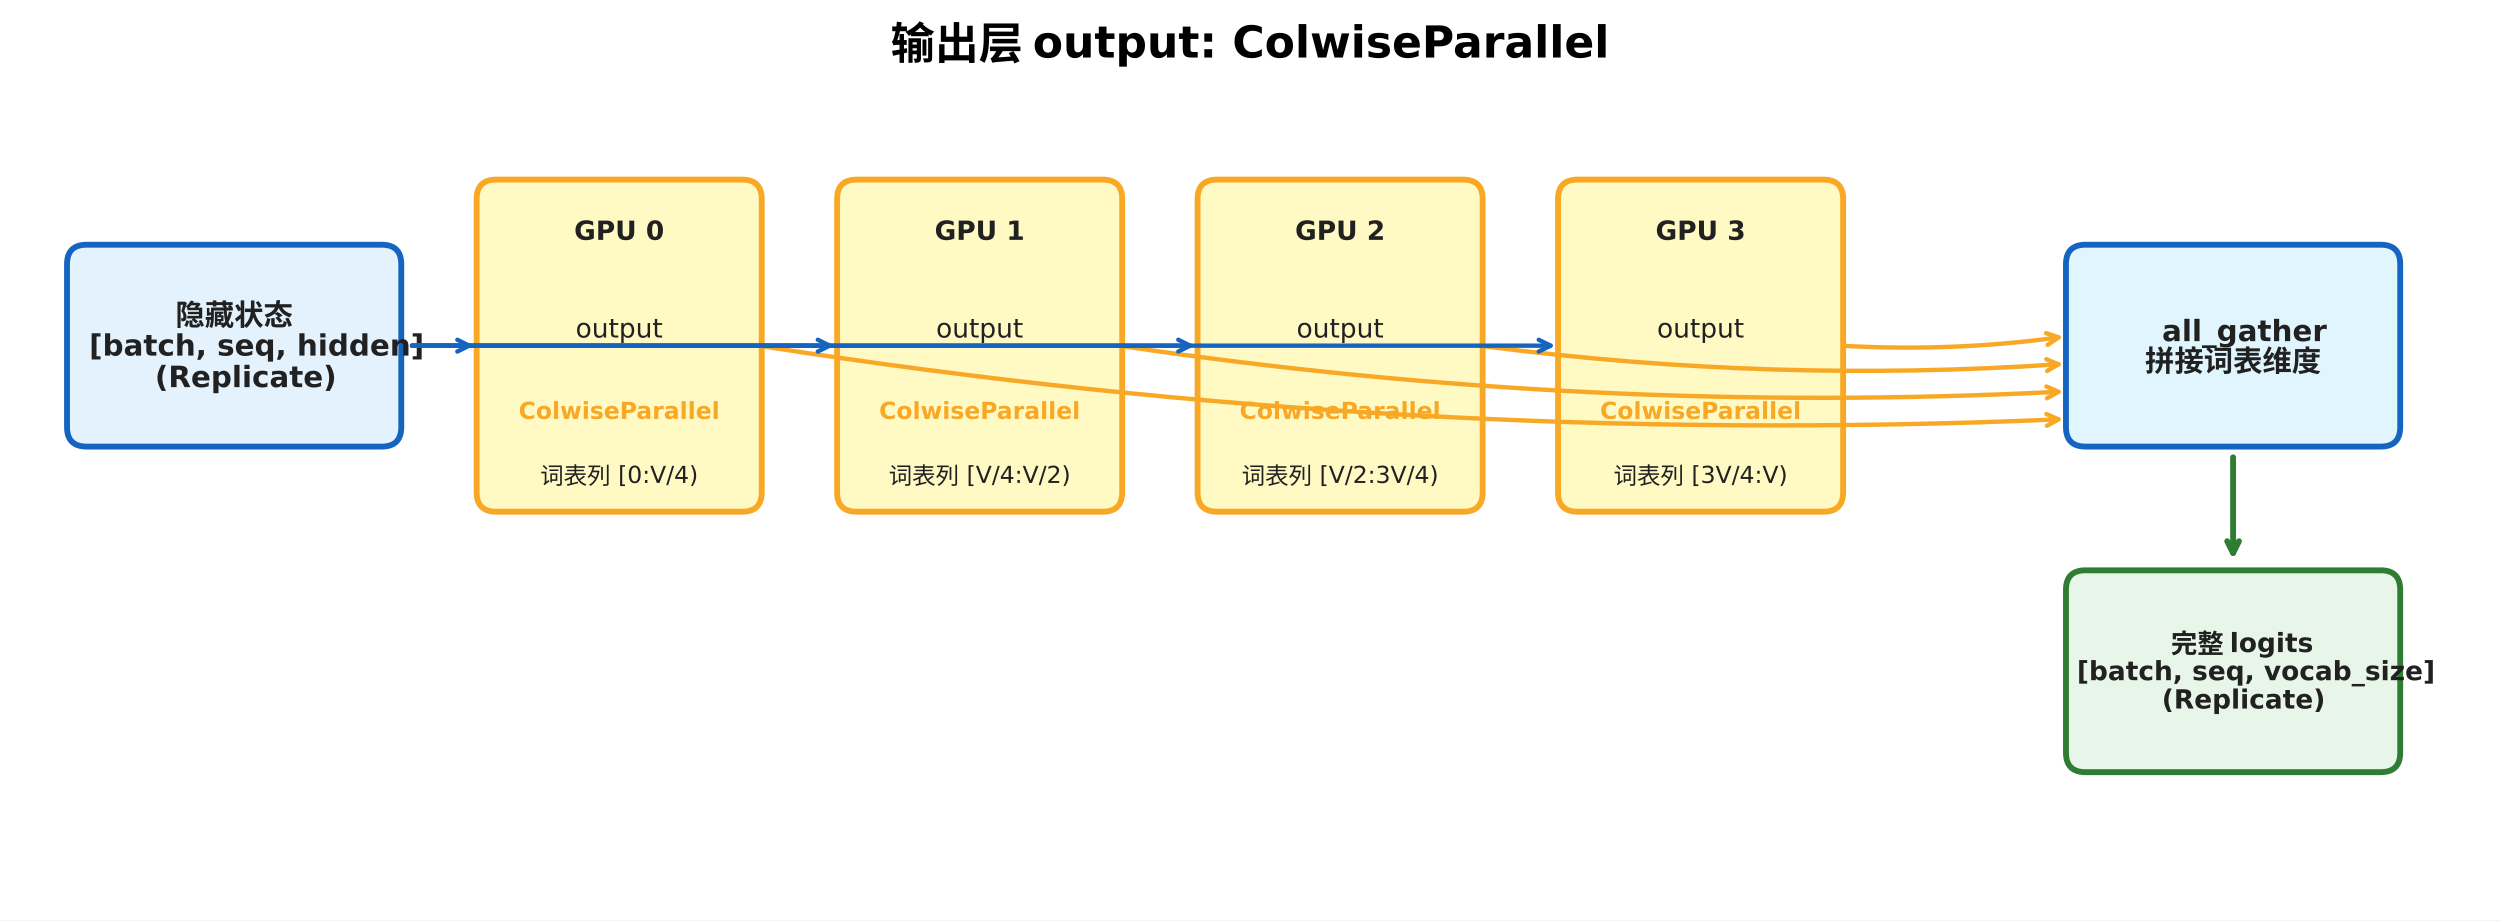
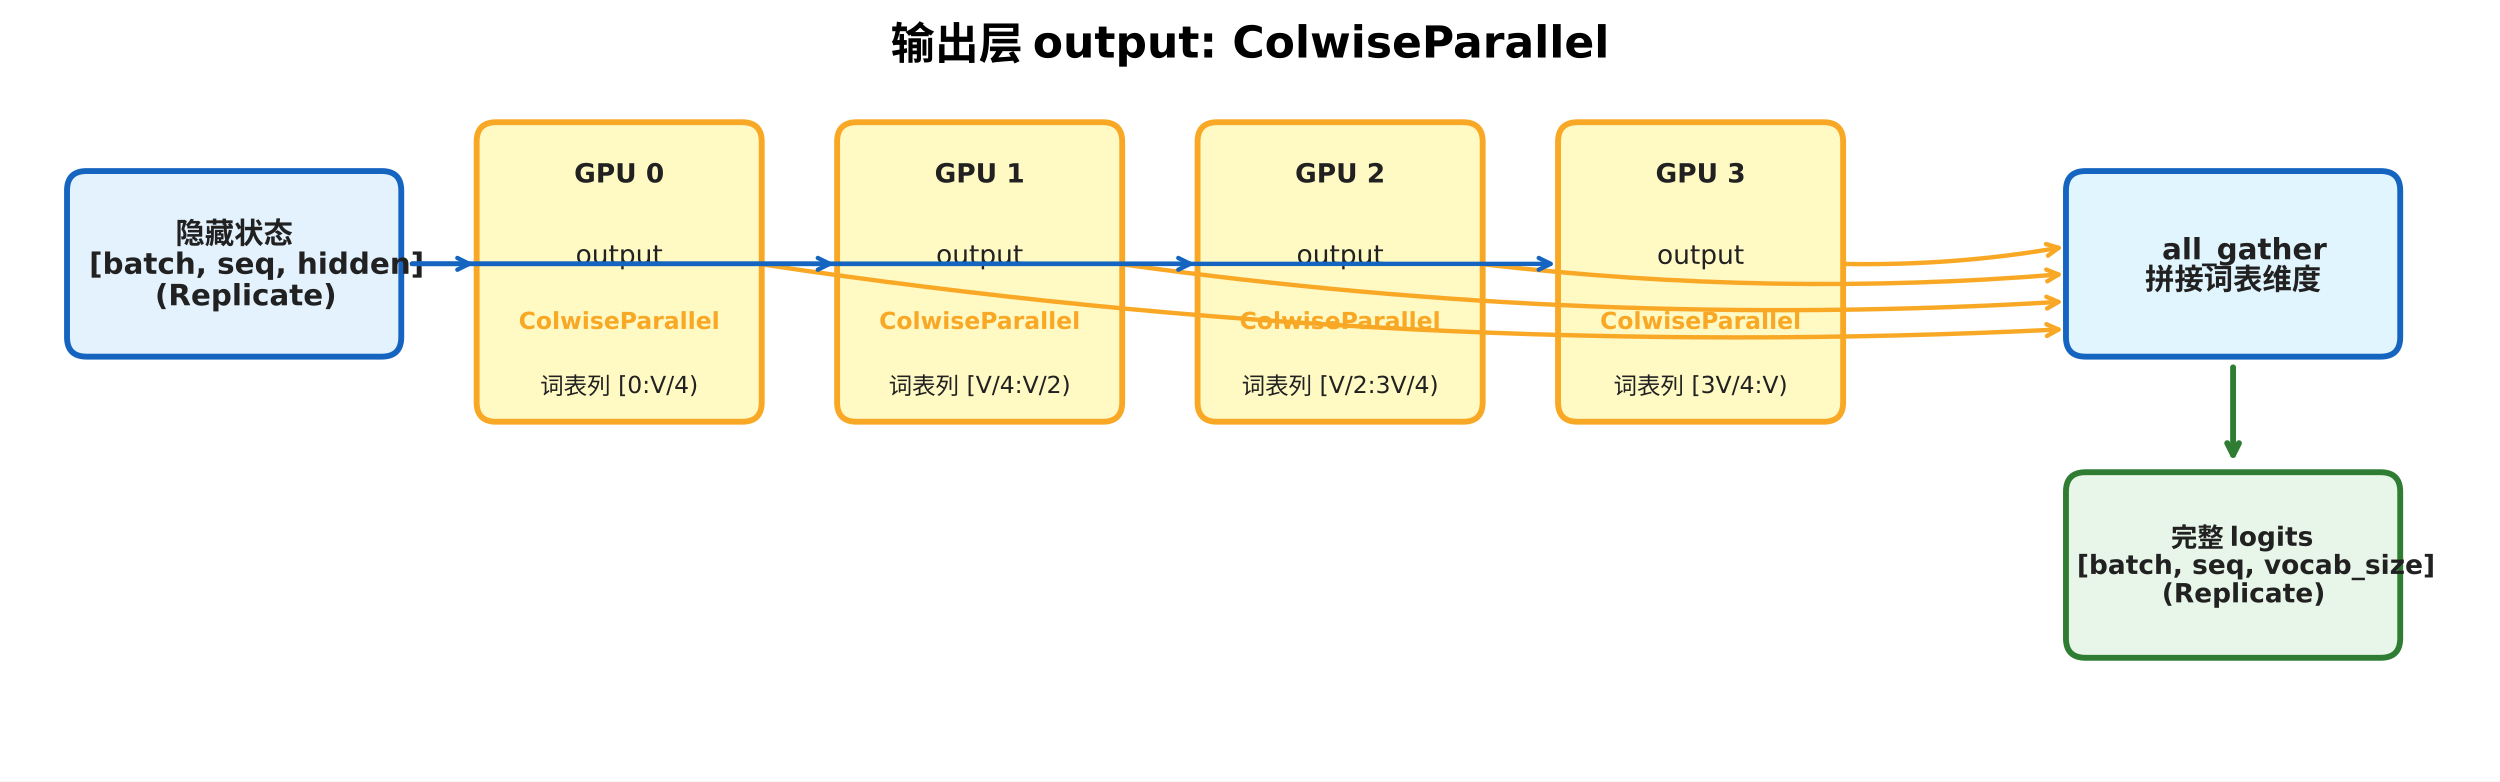
- <svg xmlns="http://www.w3.org/2000/svg" width="851.4pt" height="313.412pt" viewBox="0 0 851.4 313.412" version="1.1">
+ <svg xmlns="http://www.w3.org/2000/svg" width="851.4pt" height="266.148pt" viewBox="0 0 851.4 266.148" version="1.1">
  <defs>
    <style type="text/css">*{stroke-linejoin: round; stroke-linecap: butt}</style>
  </defs>
  <g id="figure_1">
    <g id="patch_1">
-       <path d="M 0 313.412  L 851.4 313.412  L 851.4 0  L 0 0  z " style="fill: #ffffff" />
+       <path d="M 0 266.148  L 851.4 266.148  L 851.4 0  L 0 0  z " style="fill: #ffffff" />
    </g>
    <g id="axes_1">
      <g id="patch_2">
-         <path d="M 29.52 152.089  L 129.96 152.089  Q 136.656 152.089 136.656 145.436  L 136.656 89.996  Q 136.656 83.343 129.96 83.343  L 29.52 83.343  Q 22.824 83.343 22.824 89.996  L 22.824 145.436  Q 22.824 152.089 29.52 152.089  z " clip-path="url(#pf99e35b6bd)" style="fill: #e3f2fd; stroke: #1565c0; stroke-width: 2; stroke-linejoin: miter" />
+         <path d="M 29.52 121.457  L 129.96 121.457  Q 136.656 121.457 136.656 114.804  L 136.656 64.908  Q 136.656 58.255 129.96 58.255  L 29.52 58.255  Q 22.824 58.255 22.824 64.908  L 22.824 114.804  Q 22.824 121.457 29.52 121.457  z " clip-path="url(#p95a9caacef)" style="fill: #e3f2fd; stroke: #1565c0; stroke-width: 2; stroke-linejoin: miter" />
      </g>
      <g id="patch_3">
-         <path d="M 169.02 174.265  L 252.72 174.265  Q 259.416 174.265 259.416 167.612  L 259.416 67.82  Q 259.416 61.167 252.72 61.167  L 169.02 61.167  Q 162.324 61.167 162.324 67.82  L 162.324 167.612  Q 162.324 174.265 169.02 174.265  z " clip-path="url(#pf99e35b6bd)" style="fill: #fff9c4; stroke: #f9a825; stroke-width: 2; stroke-linejoin: miter" />
+         <path d="M 169.02 143.633  L 252.72 143.633  Q 259.416 143.633 259.416 136.98  L 259.416 48.276  Q 259.416 41.623 252.72 41.623  L 169.02 41.623  Q 162.324 41.623 162.324 48.276  L 162.324 136.98  Q 162.324 143.633 169.02 143.633  z " clip-path="url(#p95a9caacef)" style="fill: #fff9c4; stroke: #f9a825; stroke-width: 2; stroke-linejoin: miter" />
      </g>
      <g id="patch_4">
-         <path d="M 291.78 174.265  L 375.48 174.265  Q 382.176 174.265 382.176 167.612  L 382.176 67.82  Q 382.176 61.167 375.48 61.167  L 291.78 61.167  Q 285.084 61.167 285.084 67.82  L 285.084 167.612  Q 285.084 174.265 291.78 174.265  z " clip-path="url(#pf99e35b6bd)" style="fill: #fff9c4; stroke: #f9a825; stroke-width: 2; stroke-linejoin: miter" />
+         <path d="M 291.78 143.633  L 375.48 143.633  Q 382.176 143.633 382.176 136.98  L 382.176 48.276  Q 382.176 41.623 375.48 41.623  L 291.78 41.623  Q 285.084 41.623 285.084 48.276  L 285.084 136.98  Q 285.084 143.633 291.78 143.633  z " clip-path="url(#p95a9caacef)" style="fill: #fff9c4; stroke: #f9a825; stroke-width: 2; stroke-linejoin: miter" />
      </g>
      <g id="patch_5">
-         <path d="M 414.54 174.265  L 498.24 174.265  Q 504.936 174.265 504.936 167.612  L 504.936 67.82  Q 504.936 61.167 498.24 61.167  L 414.54 61.167  Q 407.844 61.167 407.844 67.82  L 407.844 167.612  Q 407.844 174.265 414.54 174.265  z " clip-path="url(#pf99e35b6bd)" style="fill: #fff9c4; stroke: #f9a825; stroke-width: 2; stroke-linejoin: miter" />
+         <path d="M 414.54 143.633  L 498.24 143.633  Q 504.936 143.633 504.936 136.98  L 504.936 48.276  Q 504.936 41.623 498.24 41.623  L 414.54 41.623  Q 407.844 41.623 407.844 48.276  L 407.844 136.98  Q 407.844 143.633 414.54 143.633  z " clip-path="url(#p95a9caacef)" style="fill: #fff9c4; stroke: #f9a825; stroke-width: 2; stroke-linejoin: miter" />
      </g>
      <g id="patch_6">
-         <path d="M 537.3 174.265  L 621 174.265  Q 627.696 174.265 627.696 167.612  L 627.696 67.82  Q 627.696 61.167 621 61.167  L 537.3 61.167  Q 530.604 61.167 530.604 67.82  L 530.604 167.612  Q 530.604 174.265 537.3 174.265  z " clip-path="url(#pf99e35b6bd)" style="fill: #fff9c4; stroke: #f9a825; stroke-width: 2; stroke-linejoin: miter" />
+         <path d="M 537.3 143.633  L 621 143.633  Q 627.696 143.633 627.696 136.98  L 627.696 48.276  Q 627.696 41.623 621 41.623  L 537.3 41.623  Q 530.604 41.623 530.604 48.276  L 530.604 136.98  Q 530.604 143.633 537.3 143.633  z " clip-path="url(#p95a9caacef)" style="fill: #fff9c4; stroke: #f9a825; stroke-width: 2; stroke-linejoin: miter" />
      </g>
      <g id="patch_7">
-         <path d="M 710.28 152.089  L 810.72 152.089  Q 817.416 152.089 817.416 145.436  L 817.416 89.996  Q 817.416 83.343 810.72 83.343  L 710.28 83.343  Q 703.584 83.343 703.584 89.996  L 703.584 145.436  Q 703.584 152.089 710.28 152.089  z " clip-path="url(#pf99e35b6bd)" style="fill: #e1f5fe; stroke: #1565c0; stroke-width: 2; stroke-linejoin: miter" />
+         <path d="M 710.28 121.457  L 810.72 121.457  Q 817.416 121.457 817.416 114.804  L 817.416 64.908  Q 817.416 58.255 810.72 58.255  L 710.28 58.255  Q 703.584 58.255 703.584 64.908  L 703.584 114.804  Q 703.584 121.457 710.28 121.457  z " clip-path="url(#p95a9caacef)" style="fill: #e1f5fe; stroke: #1565c0; stroke-width: 2; stroke-linejoin: miter" />
      </g>
      <g id="patch_8">
-         <path d="M 710.28 262.969  L 810.72 262.969  Q 817.416 262.969 817.416 256.316  L 817.416 200.876  Q 817.416 194.223 810.72 194.223  L 710.28 194.223  Q 703.584 194.223 703.584 200.876  L 703.584 256.316  Q 703.584 262.969 710.28 262.969  z " clip-path="url(#pf99e35b6bd)" style="fill: #e8f5e9; stroke: #2e7d32; stroke-width: 2; stroke-linejoin: miter" />
+         <path d="M 710.28 224.021  L 810.72 224.021  Q 817.416 224.021 817.416 217.368  L 817.416 167.472  Q 817.416 160.819 810.72 160.819  L 710.28 160.819  Q 703.584 160.819 703.584 167.472  L 703.584 217.368  Q 703.584 224.021 710.28 224.021  z " clip-path="url(#p95a9caacef)" style="fill: #e8f5e9; stroke: #2e7d32; stroke-width: 2; stroke-linejoin: miter" />
      </g>
      <g id="text_1">
-         <text style="font-weight: 700; font-size: 10px; font-family: 'Heiti SC', 'Arial Unicode MS', 'DejaVu Sans', 'Bitstream Vera Sans', 'Computer Modern Sans Serif', 'Lucida Grande', 'Verdana', 'Geneva', 'Lucid', 'Arial', 'Helvetica', 'Avant Garde', sans-serif; fill: #212121" transform="translate(59.74 110.8012)">隐藏状态</text>
-         <text style="font-weight: 700; font-size: 10px; font-family: 'Heiti SC', 'Arial Unicode MS', 'DejaVu Sans', 'Bitstream Vera Sans', 'Computer Modern Sans Serif', 'Lucida Grande', 'Verdana', 'Geneva', 'Lucid', 'Arial', 'Helvetica', 'Avant Garde', sans-serif; fill: #212121" transform="translate(30.35484 121.1012)">[batch, seq, hidden]</text>
-         <text style="font-weight: 700; font-size: 10px; font-family: 'Heiti SC', 'Arial Unicode MS', 'DejaVu Sans', 'Bitstream Vera Sans', 'Computer Modern Sans Serif', 'Lucida Grande', 'Verdana', 'Geneva', 'Lucid', 'Arial', 'Helvetica', 'Avant Garde', sans-serif; fill: #212121" transform="translate(52.75875 131.8308)">(Replicate)</text>
+         <text style="font-weight: 700; font-size: 10px; font-family: 'Heiti SC', 'Arial Unicode MS', 'DejaVu Sans', 'Bitstream Vera Sans', 'Computer Modern Sans Serif', 'Lucida Grande', 'Verdana', 'Geneva', 'Lucid', 'Arial', 'Helvetica', 'Avant Garde', sans-serif; fill: #212121" transform="translate(59.74 82.94116)">隐藏状态</text>
+         <text style="font-weight: 700; font-size: 10px; font-family: 'Heiti SC', 'Arial Unicode MS', 'DejaVu Sans', 'Bitstream Vera Sans', 'Computer Modern Sans Serif', 'Lucida Grande', 'Verdana', 'Geneva', 'Lucid', 'Arial', 'Helvetica', 'Avant Garde', sans-serif; fill: #212121" transform="translate(30.35484 93.24116)">[batch, seq, hidden]</text>
+         <text style="font-weight: 700; font-size: 10px; font-family: 'Heiti SC', 'Arial Unicode MS', 'DejaVu Sans', 'Bitstream Vera Sans', 'Computer Modern Sans Serif', 'Lucida Grande', 'Verdana', 'Geneva', 'Lucid', 'Arial', 'Helvetica', 'Avant Garde', sans-serif; fill: #212121" transform="translate(52.75875 103.9708)">(Replicate)</text>
      </g>
      <g id="text_2">
-         <text style="font-weight: 700; font-size: 9px; font-family: 'Heiti SC', 'Arial Unicode MS', 'DejaVu Sans', 'Bitstream Vera Sans', 'Computer Modern Sans Serif', 'Lucida Grande', 'Verdana', 'Geneva', 'Lucid', 'Arial', 'Helvetica', 'Avant Garde', sans-serif; text-anchor: middle; fill: #212121" x="210.87" y="81.68" transform="rotate(-0 210.87 81.68)">GPU 0</text>
+         <text style="font-weight: 700; font-size: 9px; font-family: 'Heiti SC', 'Arial Unicode MS', 'DejaVu Sans', 'Bitstream Vera Sans', 'Computer Modern Sans Serif', 'Lucida Grande', 'Verdana', 'Geneva', 'Lucid', 'Arial', 'Helvetica', 'Avant Garde', sans-serif; text-anchor: middle; fill: #212121" x="210.87" y="62.136" transform="rotate(-0 210.87 62.136)">GPU 0</text>
      </g>
      <g id="text_3">
-         <text style="font-size: 9px; font-family: 'Heiti SC', 'Arial Unicode MS', 'DejaVu Sans', 'Bitstream Vera Sans', 'Computer Modern Sans Serif', 'Lucida Grande', 'Verdana', 'Geneva', 'Lucid', 'Arial', 'Helvetica', 'Avant Garde', sans-serif; text-anchor: middle; fill: #212121" x="210.87" y="114.944" transform="rotate(-0 210.87 114.944)">output</text>
+         <text style="font-size: 9px; font-family: 'Heiti SC', 'Arial Unicode MS', 'DejaVu Sans', 'Bitstream Vera Sans', 'Computer Modern Sans Serif', 'Lucida Grande', 'Verdana', 'Geneva', 'Lucid', 'Arial', 'Helvetica', 'Avant Garde', sans-serif; text-anchor: middle; fill: #212121" x="210.87" y="89.856" transform="rotate(-0 210.87 89.856)">output</text>
      </g>
      <g id="text_4">
-         <text style="font-weight: 700; font-size: 8px; font-family: 'Heiti SC', 'Arial Unicode MS', 'DejaVu Sans', 'Bitstream Vera Sans', 'Computer Modern Sans Serif', 'Lucida Grande', 'Verdana', 'Geneva', 'Lucid', 'Arial', 'Helvetica', 'Avant Garde', sans-serif; text-anchor: middle; fill: #f9a825" x="210.87" y="142.664" transform="rotate(-0 210.87 142.664)">ColwiseParallel</text>
+         <text style="font-weight: 700; font-size: 8px; font-family: 'Heiti SC', 'Arial Unicode MS', 'DejaVu Sans', 'Bitstream Vera Sans', 'Computer Modern Sans Serif', 'Lucida Grande', 'Verdana', 'Geneva', 'Lucid', 'Arial', 'Helvetica', 'Avant Garde', sans-serif; text-anchor: middle; fill: #f9a825" x="210.87" y="112.032" transform="rotate(-0 210.87 112.032)">ColwiseParallel</text>
      </g>
      <g id="text_5">
-         <text style="font-size: 8px; font-family: 'Heiti SC', 'Arial Unicode MS', 'DejaVu Sans', 'Bitstream Vera Sans', 'Computer Modern Sans Serif', 'Lucida Grande', 'Verdana', 'Geneva', 'Lucid', 'Arial', 'Helvetica', 'Avant Garde', sans-serif; text-anchor: middle; fill: #212121" x="210.87" y="164.84" transform="rotate(-0 210.87 164.84)">词表列 [0:V/4)</text>
+         <text style="font-size: 8px; font-family: 'Heiti SC', 'Arial Unicode MS', 'DejaVu Sans', 'Bitstream Vera Sans', 'Computer Modern Sans Serif', 'Lucida Grande', 'Verdana', 'Geneva', 'Lucid', 'Arial', 'Helvetica', 'Avant Garde', sans-serif; text-anchor: middle; fill: #212121" x="210.87" y="134.208" transform="rotate(-0 210.87 134.208)">词表列 [0:V/4)</text>
      </g>
      <g id="text_6">
-         <text style="font-weight: 700; font-size: 9px; font-family: 'Heiti SC', 'Arial Unicode MS', 'DejaVu Sans', 'Bitstream Vera Sans', 'Computer Modern Sans Serif', 'Lucida Grande', 'Verdana', 'Geneva', 'Lucid', 'Arial', 'Helvetica', 'Avant Garde', sans-serif; text-anchor: middle; fill: #212121" x="333.63" y="81.68" transform="rotate(-0 333.63 81.68)">GPU 1</text>
+         <text style="font-weight: 700; font-size: 9px; font-family: 'Heiti SC', 'Arial Unicode MS', 'DejaVu Sans', 'Bitstream Vera Sans', 'Computer Modern Sans Serif', 'Lucida Grande', 'Verdana', 'Geneva', 'Lucid', 'Arial', 'Helvetica', 'Avant Garde', sans-serif; text-anchor: middle; fill: #212121" x="333.63" y="62.136" transform="rotate(-0 333.63 62.136)">GPU 1</text>
      </g>
      <g id="text_7">
-         <text style="font-size: 9px; font-family: 'Heiti SC', 'Arial Unicode MS', 'DejaVu Sans', 'Bitstream Vera Sans', 'Computer Modern Sans Serif', 'Lucida Grande', 'Verdana', 'Geneva', 'Lucid', 'Arial', 'Helvetica', 'Avant Garde', sans-serif; text-anchor: middle; fill: #212121" x="333.63" y="114.944" transform="rotate(-0 333.63 114.944)">output</text>
+         <text style="font-size: 9px; font-family: 'Heiti SC', 'Arial Unicode MS', 'DejaVu Sans', 'Bitstream Vera Sans', 'Computer Modern Sans Serif', 'Lucida Grande', 'Verdana', 'Geneva', 'Lucid', 'Arial', 'Helvetica', 'Avant Garde', sans-serif; text-anchor: middle; fill: #212121" x="333.63" y="89.856" transform="rotate(-0 333.63 89.856)">output</text>
      </g>
      <g id="text_8">
-         <text style="font-weight: 700; font-size: 8px; font-family: 'Heiti SC', 'Arial Unicode MS', 'DejaVu Sans', 'Bitstream Vera Sans', 'Computer Modern Sans Serif', 'Lucida Grande', 'Verdana', 'Geneva', 'Lucid', 'Arial', 'Helvetica', 'Avant Garde', sans-serif; text-anchor: middle; fill: #f9a825" x="333.63" y="142.664" transform="rotate(-0 333.63 142.664)">ColwiseParallel</text>
+         <text style="font-weight: 700; font-size: 8px; font-family: 'Heiti SC', 'Arial Unicode MS', 'DejaVu Sans', 'Bitstream Vera Sans', 'Computer Modern Sans Serif', 'Lucida Grande', 'Verdana', 'Geneva', 'Lucid', 'Arial', 'Helvetica', 'Avant Garde', sans-serif; text-anchor: middle; fill: #f9a825" x="333.63" y="112.032" transform="rotate(-0 333.63 112.032)">ColwiseParallel</text>
      </g>
      <g id="text_9">
-         <text style="font-size: 8px; font-family: 'Heiti SC', 'Arial Unicode MS', 'DejaVu Sans', 'Bitstream Vera Sans', 'Computer Modern Sans Serif', 'Lucida Grande', 'Verdana', 'Geneva', 'Lucid', 'Arial', 'Helvetica', 'Avant Garde', sans-serif; text-anchor: middle; fill: #212121" x="333.63" y="164.84" transform="rotate(-0 333.63 164.84)">词表列 [V/4:V/2)</text>
+         <text style="font-size: 8px; font-family: 'Heiti SC', 'Arial Unicode MS', 'DejaVu Sans', 'Bitstream Vera Sans', 'Computer Modern Sans Serif', 'Lucida Grande', 'Verdana', 'Geneva', 'Lucid', 'Arial', 'Helvetica', 'Avant Garde', sans-serif; text-anchor: middle; fill: #212121" x="333.63" y="134.208" transform="rotate(-0 333.63 134.208)">词表列 [V/4:V/2)</text>
      </g>
      <g id="text_10">
-         <text style="font-weight: 700; font-size: 9px; font-family: 'Heiti SC', 'Arial Unicode MS', 'DejaVu Sans', 'Bitstream Vera Sans', 'Computer Modern Sans Serif', 'Lucida Grande', 'Verdana', 'Geneva', 'Lucid', 'Arial', 'Helvetica', 'Avant Garde', sans-serif; text-anchor: middle; fill: #212121" x="456.39" y="81.68" transform="rotate(-0 456.39 81.68)">GPU 2</text>
+         <text style="font-weight: 700; font-size: 9px; font-family: 'Heiti SC', 'Arial Unicode MS', 'DejaVu Sans', 'Bitstream Vera Sans', 'Computer Modern Sans Serif', 'Lucida Grande', 'Verdana', 'Geneva', 'Lucid', 'Arial', 'Helvetica', 'Avant Garde', sans-serif; text-anchor: middle; fill: #212121" x="456.39" y="62.136" transform="rotate(-0 456.39 62.136)">GPU 2</text>
      </g>
      <g id="text_11">
-         <text style="font-size: 9px; font-family: 'Heiti SC', 'Arial Unicode MS', 'DejaVu Sans', 'Bitstream Vera Sans', 'Computer Modern Sans Serif', 'Lucida Grande', 'Verdana', 'Geneva', 'Lucid', 'Arial', 'Helvetica', 'Avant Garde', sans-serif; text-anchor: middle; fill: #212121" x="456.39" y="114.944" transform="rotate(-0 456.39 114.944)">output</text>
+         <text style="font-size: 9px; font-family: 'Heiti SC', 'Arial Unicode MS', 'DejaVu Sans', 'Bitstream Vera Sans', 'Computer Modern Sans Serif', 'Lucida Grande', 'Verdana', 'Geneva', 'Lucid', 'Arial', 'Helvetica', 'Avant Garde', sans-serif; text-anchor: middle; fill: #212121" x="456.39" y="89.856" transform="rotate(-0 456.39 89.856)">output</text>
      </g>
      <g id="text_12">
-         <text style="font-weight: 700; font-size: 8px; font-family: 'Heiti SC', 'Arial Unicode MS', 'DejaVu Sans', 'Bitstream Vera Sans', 'Computer Modern Sans Serif', 'Lucida Grande', 'Verdana', 'Geneva', 'Lucid', 'Arial', 'Helvetica', 'Avant Garde', sans-serif; text-anchor: middle; fill: #f9a825" x="456.39" y="142.664" transform="rotate(-0 456.39 142.664)">ColwiseParallel</text>
+         <text style="font-weight: 700; font-size: 8px; font-family: 'Heiti SC', 'Arial Unicode MS', 'DejaVu Sans', 'Bitstream Vera Sans', 'Computer Modern Sans Serif', 'Lucida Grande', 'Verdana', 'Geneva', 'Lucid', 'Arial', 'Helvetica', 'Avant Garde', sans-serif; text-anchor: middle; fill: #f9a825" x="456.39" y="112.032" transform="rotate(-0 456.39 112.032)">ColwiseParallel</text>
      </g>
      <g id="text_13">
-         <text style="font-size: 8px; font-family: 'Heiti SC', 'Arial Unicode MS', 'DejaVu Sans', 'Bitstream Vera Sans', 'Computer Modern Sans Serif', 'Lucida Grande', 'Verdana', 'Geneva', 'Lucid', 'Arial', 'Helvetica', 'Avant Garde', sans-serif; text-anchor: middle; fill: #212121" x="456.39" y="164.84" transform="rotate(-0 456.39 164.84)">词表列 [V/2:3V/4)</text>
+         <text style="font-size: 8px; font-family: 'Heiti SC', 'Arial Unicode MS', 'DejaVu Sans', 'Bitstream Vera Sans', 'Computer Modern Sans Serif', 'Lucida Grande', 'Verdana', 'Geneva', 'Lucid', 'Arial', 'Helvetica', 'Avant Garde', sans-serif; text-anchor: middle; fill: #212121" x="456.39" y="134.208" transform="rotate(-0 456.39 134.208)">词表列 [V/2:3V/4)</text>
      </g>
      <g id="text_14">
-         <text style="font-weight: 700; font-size: 9px; font-family: 'Heiti SC', 'Arial Unicode MS', 'DejaVu Sans', 'Bitstream Vera Sans', 'Computer Modern Sans Serif', 'Lucida Grande', 'Verdana', 'Geneva', 'Lucid', 'Arial', 'Helvetica', 'Avant Garde', sans-serif; text-anchor: middle; fill: #212121" x="579.15" y="81.68" transform="rotate(-0 579.15 81.68)">GPU 3</text>
+         <text style="font-weight: 700; font-size: 9px; font-family: 'Heiti SC', 'Arial Unicode MS', 'DejaVu Sans', 'Bitstream Vera Sans', 'Computer Modern Sans Serif', 'Lucida Grande', 'Verdana', 'Geneva', 'Lucid', 'Arial', 'Helvetica', 'Avant Garde', sans-serif; text-anchor: middle; fill: #212121" x="579.15" y="62.136" transform="rotate(-0 579.15 62.136)">GPU 3</text>
      </g>
      <g id="text_15">
-         <text style="font-size: 9px; font-family: 'Heiti SC', 'Arial Unicode MS', 'DejaVu Sans', 'Bitstream Vera Sans', 'Computer Modern Sans Serif', 'Lucida Grande', 'Verdana', 'Geneva', 'Lucid', 'Arial', 'Helvetica', 'Avant Garde', sans-serif; text-anchor: middle; fill: #212121" x="579.15" y="114.944" transform="rotate(-0 579.15 114.944)">output</text>
+         <text style="font-size: 9px; font-family: 'Heiti SC', 'Arial Unicode MS', 'DejaVu Sans', 'Bitstream Vera Sans', 'Computer Modern Sans Serif', 'Lucida Grande', 'Verdana', 'Geneva', 'Lucid', 'Arial', 'Helvetica', 'Avant Garde', sans-serif; text-anchor: middle; fill: #212121" x="579.15" y="89.856" transform="rotate(-0 579.15 89.856)">output</text>
      </g>
      <g id="text_16">
-         <text style="font-weight: 700; font-size: 8px; font-family: 'Heiti SC', 'Arial Unicode MS', 'DejaVu Sans', 'Bitstream Vera Sans', 'Computer Modern Sans Serif', 'Lucida Grande', 'Verdana', 'Geneva', 'Lucid', 'Arial', 'Helvetica', 'Avant Garde', sans-serif; text-anchor: middle; fill: #f9a825" x="579.15" y="142.664" transform="rotate(-0 579.15 142.664)">ColwiseParallel</text>
+         <text style="font-weight: 700; font-size: 8px; font-family: 'Heiti SC', 'Arial Unicode MS', 'DejaVu Sans', 'Bitstream Vera Sans', 'Computer Modern Sans Serif', 'Lucida Grande', 'Verdana', 'Geneva', 'Lucid', 'Arial', 'Helvetica', 'Avant Garde', sans-serif; text-anchor: middle; fill: #f9a825" x="579.15" y="112.032" transform="rotate(-0 579.15 112.032)">ColwiseParallel</text>
      </g>
      <g id="text_17">
-         <text style="font-size: 8px; font-family: 'Heiti SC', 'Arial Unicode MS', 'DejaVu Sans', 'Bitstream Vera Sans', 'Computer Modern Sans Serif', 'Lucida Grande', 'Verdana', 'Geneva', 'Lucid', 'Arial', 'Helvetica', 'Avant Garde', sans-serif; text-anchor: middle; fill: #212121" x="579.15" y="164.84" transform="rotate(-0 579.15 164.84)">词表列 [3V/4:V)</text>
+         <text style="font-size: 8px; font-family: 'Heiti SC', 'Arial Unicode MS', 'DejaVu Sans', 'Bitstream Vera Sans', 'Computer Modern Sans Serif', 'Lucida Grande', 'Verdana', 'Geneva', 'Lucid', 'Arial', 'Helvetica', 'Avant Garde', sans-serif; text-anchor: middle; fill: #212121" x="579.15" y="134.208" transform="rotate(-0 579.15 134.208)">词表列 [3V/4:V)</text>
      </g>
      <g id="text_18">
-         <text style="font-weight: 700; font-size: 10px; font-family: 'Heiti SC', 'Arial Unicode MS', 'DejaVu Sans', 'Bitstream Vera Sans', 'Computer Modern Sans Serif', 'Lucida Grande', 'Verdana', 'Geneva', 'Lucid', 'Arial', 'Helvetica', 'Avant Garde', sans-serif; fill: #212121" transform="translate(736.3055 116.166)">all_gather</text>
-         <text style="font-weight: 700; font-size: 10px; font-family: 'Heiti SC', 'Arial Unicode MS', 'DejaVu Sans', 'Bitstream Vera Sans', 'Computer Modern Sans Serif', 'Lucida Grande', 'Verdana', 'Geneva', 'Lucid', 'Arial', 'Helvetica', 'Avant Garde', sans-serif; fill: #212121" transform="translate(730.5 126.466)">拼接词表维度</text>
+         <text style="font-weight: 700; font-size: 10px; font-family: 'Heiti SC', 'Arial Unicode MS', 'DejaVu Sans', 'Bitstream Vera Sans', 'Computer Modern Sans Serif', 'Lucida Grande', 'Verdana', 'Geneva', 'Lucid', 'Arial', 'Helvetica', 'Avant Garde', sans-serif; fill: #212121" transform="translate(736.3055 88.306)">all_gather</text>
+         <text style="font-weight: 700; font-size: 10px; font-family: 'Heiti SC', 'Arial Unicode MS', 'DejaVu Sans', 'Bitstream Vera Sans', 'Computer Modern Sans Serif', 'Lucida Grande', 'Verdana', 'Geneva', 'Lucid', 'Arial', 'Helvetica', 'Avant Garde', sans-serif; fill: #212121" transform="translate(730.5 98.606)">拼接词表维度</text>
      </g>
      <g id="text_19">
-         <text style="font-weight: 700; font-size: 9px; font-family: 'Heiti SC', 'Arial Unicode MS', 'DejaVu Sans', 'Bitstream Vera Sans', 'Computer Modern Sans Serif', 'Lucida Grande', 'Verdana', 'Geneva', 'Lucid', 'Arial', 'Helvetica', 'Avant Garde', sans-serif; fill: #212121" transform="translate(739.3275 222.3726)">完整 logits</text>
-         <text style="font-weight: 700; font-size: 9px; font-family: 'Heiti SC', 'Arial Unicode MS', 'DejaVu Sans', 'Bitstream Vera Sans', 'Computer Modern Sans Serif', 'Lucida Grande', 'Verdana', 'Geneva', 'Lucid', 'Arial', 'Helvetica', 'Avant Garde', sans-serif; fill: #212121" transform="translate(707.3051 231.6426)">[batch, seq, vocab_size]</text>
-         <text style="font-weight: 700; font-size: 9px; font-family: 'Heiti SC', 'Arial Unicode MS', 'DejaVu Sans', 'Bitstream Vera Sans', 'Computer Modern Sans Serif', 'Lucida Grande', 'Verdana', 'Geneva', 'Lucid', 'Arial', 'Helvetica', 'Avant Garde', sans-serif; fill: #212121" transform="translate(736.2169 241.2994)">(Replicate)</text>
+         <text style="font-weight: 700; font-size: 9px; font-family: 'Heiti SC', 'Arial Unicode MS', 'DejaVu Sans', 'Bitstream Vera Sans', 'Computer Modern Sans Serif', 'Lucida Grande', 'Verdana', 'Geneva', 'Lucid', 'Arial', 'Helvetica', 'Avant Garde', sans-serif; fill: #212121" transform="translate(739.3275 186.1966)">完整 logits</text>
+         <text style="font-weight: 700; font-size: 9px; font-family: 'Heiti SC', 'Arial Unicode MS', 'DejaVu Sans', 'Bitstream Vera Sans', 'Computer Modern Sans Serif', 'Lucida Grande', 'Verdana', 'Geneva', 'Lucid', 'Arial', 'Helvetica', 'Avant Garde', sans-serif; fill: #212121" transform="translate(707.3051 195.4666)">[batch, seq, vocab_size]</text>
+         <text style="font-weight: 700; font-size: 9px; font-family: 'Heiti SC', 'Arial Unicode MS', 'DejaVu Sans', 'Bitstream Vera Sans', 'Computer Modern Sans Serif', 'Lucida Grande', 'Verdana', 'Geneva', 'Lucid', 'Arial', 'Helvetica', 'Avant Garde', sans-serif; fill: #212121" transform="translate(736.2169 205.1234)">(Replicate)</text>
      </g>
      <g id="patch_9">
-         <path d="M 140.332 117.716  Q 150.886 117.716 159.763 117.716  " style="fill: none; stroke: #1565c0; stroke-width: 1.5; stroke-linecap: round" />
-         <path d="M 155.763 115.716  L 159.763 117.716  L 155.763 119.716  " style="fill: none; stroke: #1565c0; stroke-width: 1.5; stroke-linecap: round" />
+         <path d="M 140.332 89.856  Q 150.886 89.856 159.763 89.856  " style="fill: none; stroke: #1565c0; stroke-width: 1.5; stroke-linecap: round" />
+         <path d="M 155.763 87.856  L 159.763 89.856  L 155.763 91.856  " style="fill: none; stroke: #1565c0; stroke-width: 1.5; stroke-linecap: round" />
      </g>
      <g id="patch_10">
-         <path d="M 260.275 118.025  Q 480.261 152.312 701.023 142.823  " style="fill: none; stroke: #f9a825; stroke-width: 1.5; stroke-linecap: round" />
-         <path d="M 696.941 140.997  L 701.023 142.823  L 697.113 144.993  " style="fill: none; stroke: #f9a825; stroke-width: 1.5; stroke-linecap: round" />
+         <path d="M 260.276 90.152  Q 480.399 123.066 701.025 112.214  " style="fill: none; stroke: #f9a825; stroke-width: 1.5; stroke-linecap: round" />
+         <path d="M 696.931 110.413  L 701.025 112.214  L 697.128 114.408  " style="fill: none; stroke: #f9a825; stroke-width: 1.5; stroke-linecap: round" />
      </g>
      <g id="patch_11">
-         <path d="M 140.329 117.716  Q 212.265 117.716 282.524 117.716  " style="fill: none; stroke: #1565c0; stroke-width: 1.5; stroke-linecap: round" />
-         <path d="M 278.524 115.716  L 282.524 117.716  L 278.524 119.716  " style="fill: none; stroke: #1565c0; stroke-width: 1.5; stroke-linecap: round" />
+         <path d="M 140.329 89.856  Q 212.265 89.856 282.524 89.856  " style="fill: none; stroke: #1565c0; stroke-width: 1.5; stroke-linecap: round" />
+         <path d="M 278.524 87.856  L 282.524 89.856  L 278.524 91.856  " style="fill: none; stroke: #1565c0; stroke-width: 1.5; stroke-linecap: round" />
      </g>
      <g id="patch_12">
-         <path d="M 383.041 118.009  Q 542.115 141.462 701.028 133.426  " style="fill: none; stroke: #f9a825; stroke-width: 1.5; stroke-linecap: round" />
-         <path d="M 696.932 131.631  L 701.028 133.426  L 697.134 135.626  " style="fill: none; stroke: #f9a825; stroke-width: 1.5; stroke-linecap: round" />
+         <path d="M 383.042 90.132  Q 542.251 112.216 701.03 102.825  " style="fill: none; stroke: #f9a825; stroke-width: 1.5; stroke-linecap: round" />
+         <path d="M 696.919 101.065  L 701.03 102.825  L 697.155 105.058  " style="fill: none; stroke: #f9a825; stroke-width: 1.5; stroke-linecap: round" />
      </g>
      <g id="patch_13">
-         <path d="M 140.333 117.716  Q 273.648 117.716 405.287 117.716  " style="fill: none; stroke: #1565c0; stroke-width: 1.5; stroke-linecap: round" />
-         <path d="M 401.287 115.716  L 405.287 117.716  L 401.287 119.716  " style="fill: none; stroke: #1565c0; stroke-width: 1.5; stroke-linecap: round" />
+         <path d="M 140.333 89.856  Q 273.648 89.856 405.287 89.856  " style="fill: none; stroke: #1565c0; stroke-width: 1.5; stroke-linecap: round" />
+         <path d="M 401.287 87.856  L 405.287 89.856  L 401.287 91.856  " style="fill: none; stroke: #1565c0; stroke-width: 1.5; stroke-linecap: round" />
      </g>
      <g id="patch_14">
-         <path d="M 505.803 117.973  Q 603.962 130.612 701.033 124.064  " style="fill: none; stroke: #f9a825; stroke-width: 1.5; stroke-linecap: round" />
-         <path d="M 696.907 122.338  L 701.033 124.064  L 697.177 126.328  " style="fill: none; stroke: #f9a825; stroke-width: 1.5; stroke-linecap: round" />
+         <path d="M 505.806 90.086  Q 604.098 101.366 701.037 93.482  " style="fill: none; stroke: #f9a825; stroke-width: 1.5; stroke-linecap: round" />
+         <path d="M 696.888 91.813  L 701.037 93.482  L 697.213 95.8  " style="fill: none; stroke: #f9a825; stroke-width: 1.5; stroke-linecap: round" />
      </g>
      <g id="patch_15">
-         <path d="M 140.332 117.716  Q 335.027 117.716 528.045 117.716  " style="fill: none; stroke: #1565c0; stroke-width: 1.5; stroke-linecap: round" />
-         <path d="M 524.045 115.716  L 528.045 117.716  L 524.045 119.716  " style="fill: none; stroke: #1565c0; stroke-width: 1.5; stroke-linecap: round" />
+         <path d="M 140.332 89.856  Q 335.027 89.856 528.045 89.856  " style="fill: none; stroke: #1565c0; stroke-width: 1.5; stroke-linecap: round" />
+         <path d="M 524.045 87.856  L 528.045 89.856  L 524.045 91.856  " style="fill: none; stroke: #1565c0; stroke-width: 1.5; stroke-linecap: round" />
      </g>
      <g id="patch_16">
-         <path d="M 628.577 117.825  Q 665.8 119.765 701.063 114.897  " style="fill: none; stroke: #f9a825; stroke-width: 1.5; stroke-linecap: round" />
-         <path d="M 696.827 113.463  L 701.063 114.897  L 697.374 117.425  " style="fill: none; stroke: #f9a825; stroke-width: 1.5; stroke-linecap: round" />
+         <path d="M 628.583 89.895  Q 665.932 90.519 701.079 84.394  " style="fill: none; stroke: #f9a825; stroke-width: 1.5; stroke-linecap: round" />
+         <path d="M 696.795 83.11  L 701.079 84.394  L 697.482 87.051  " style="fill: none; stroke: #f9a825; stroke-width: 1.5; stroke-linecap: round" />
      </g>
      <g id="patch_17">
-         <path d="M 760.5 155.756  Q 760.5 173.158 760.5 188.325  " style="fill: none; stroke: #2e7d32; stroke-width: 2; stroke-linecap: round" />
-         <path d="M 762.5 184.325  L 760.5 188.325  L 758.5 184.325  " style="fill: none; stroke: #2e7d32; stroke-width: 2; stroke-linecap: round" />
+         <path d="M 760.5 125.122  Q 760.5 141.14 760.5 154.922  " style="fill: none; stroke: #2e7d32; stroke-width: 2; stroke-linecap: round" />
+         <path d="M 762.5 150.922  L 760.5 154.922  L 758.5 150.922  " style="fill: none; stroke: #2e7d32; stroke-width: 2; stroke-linecap: round" />
      </g>
      <g id="text_20">
        <text style="font-weight: 700; font-size: 15px; font-family: 'Heiti SC', 'Arial Unicode MS', 'DejaVu Sans', 'Bitstream Vera Sans', 'Computer Modern Sans Serif', 'Lucida Grande', 'Verdana', 'Geneva', 'Lucid', 'Arial', 'Helvetica', 'Avant Garde', sans-serif; text-anchor: middle" x="425.7" y="20.1" transform="rotate(-0 425.7 20.1)">输出层 output: ColwiseParallel</text>
      </g>
    </g>
  </g>
  <defs>
-     <clipPath id="pf99e35b6bd">
-       <rect x="7.2" y="40.1" width="837" height="266.112" />
+     <clipPath id="p95a9caacef">
+       <rect x="7.2" y="26.1" width="837" height="232.848" />
    </clipPath>
  </defs>
</svg>
